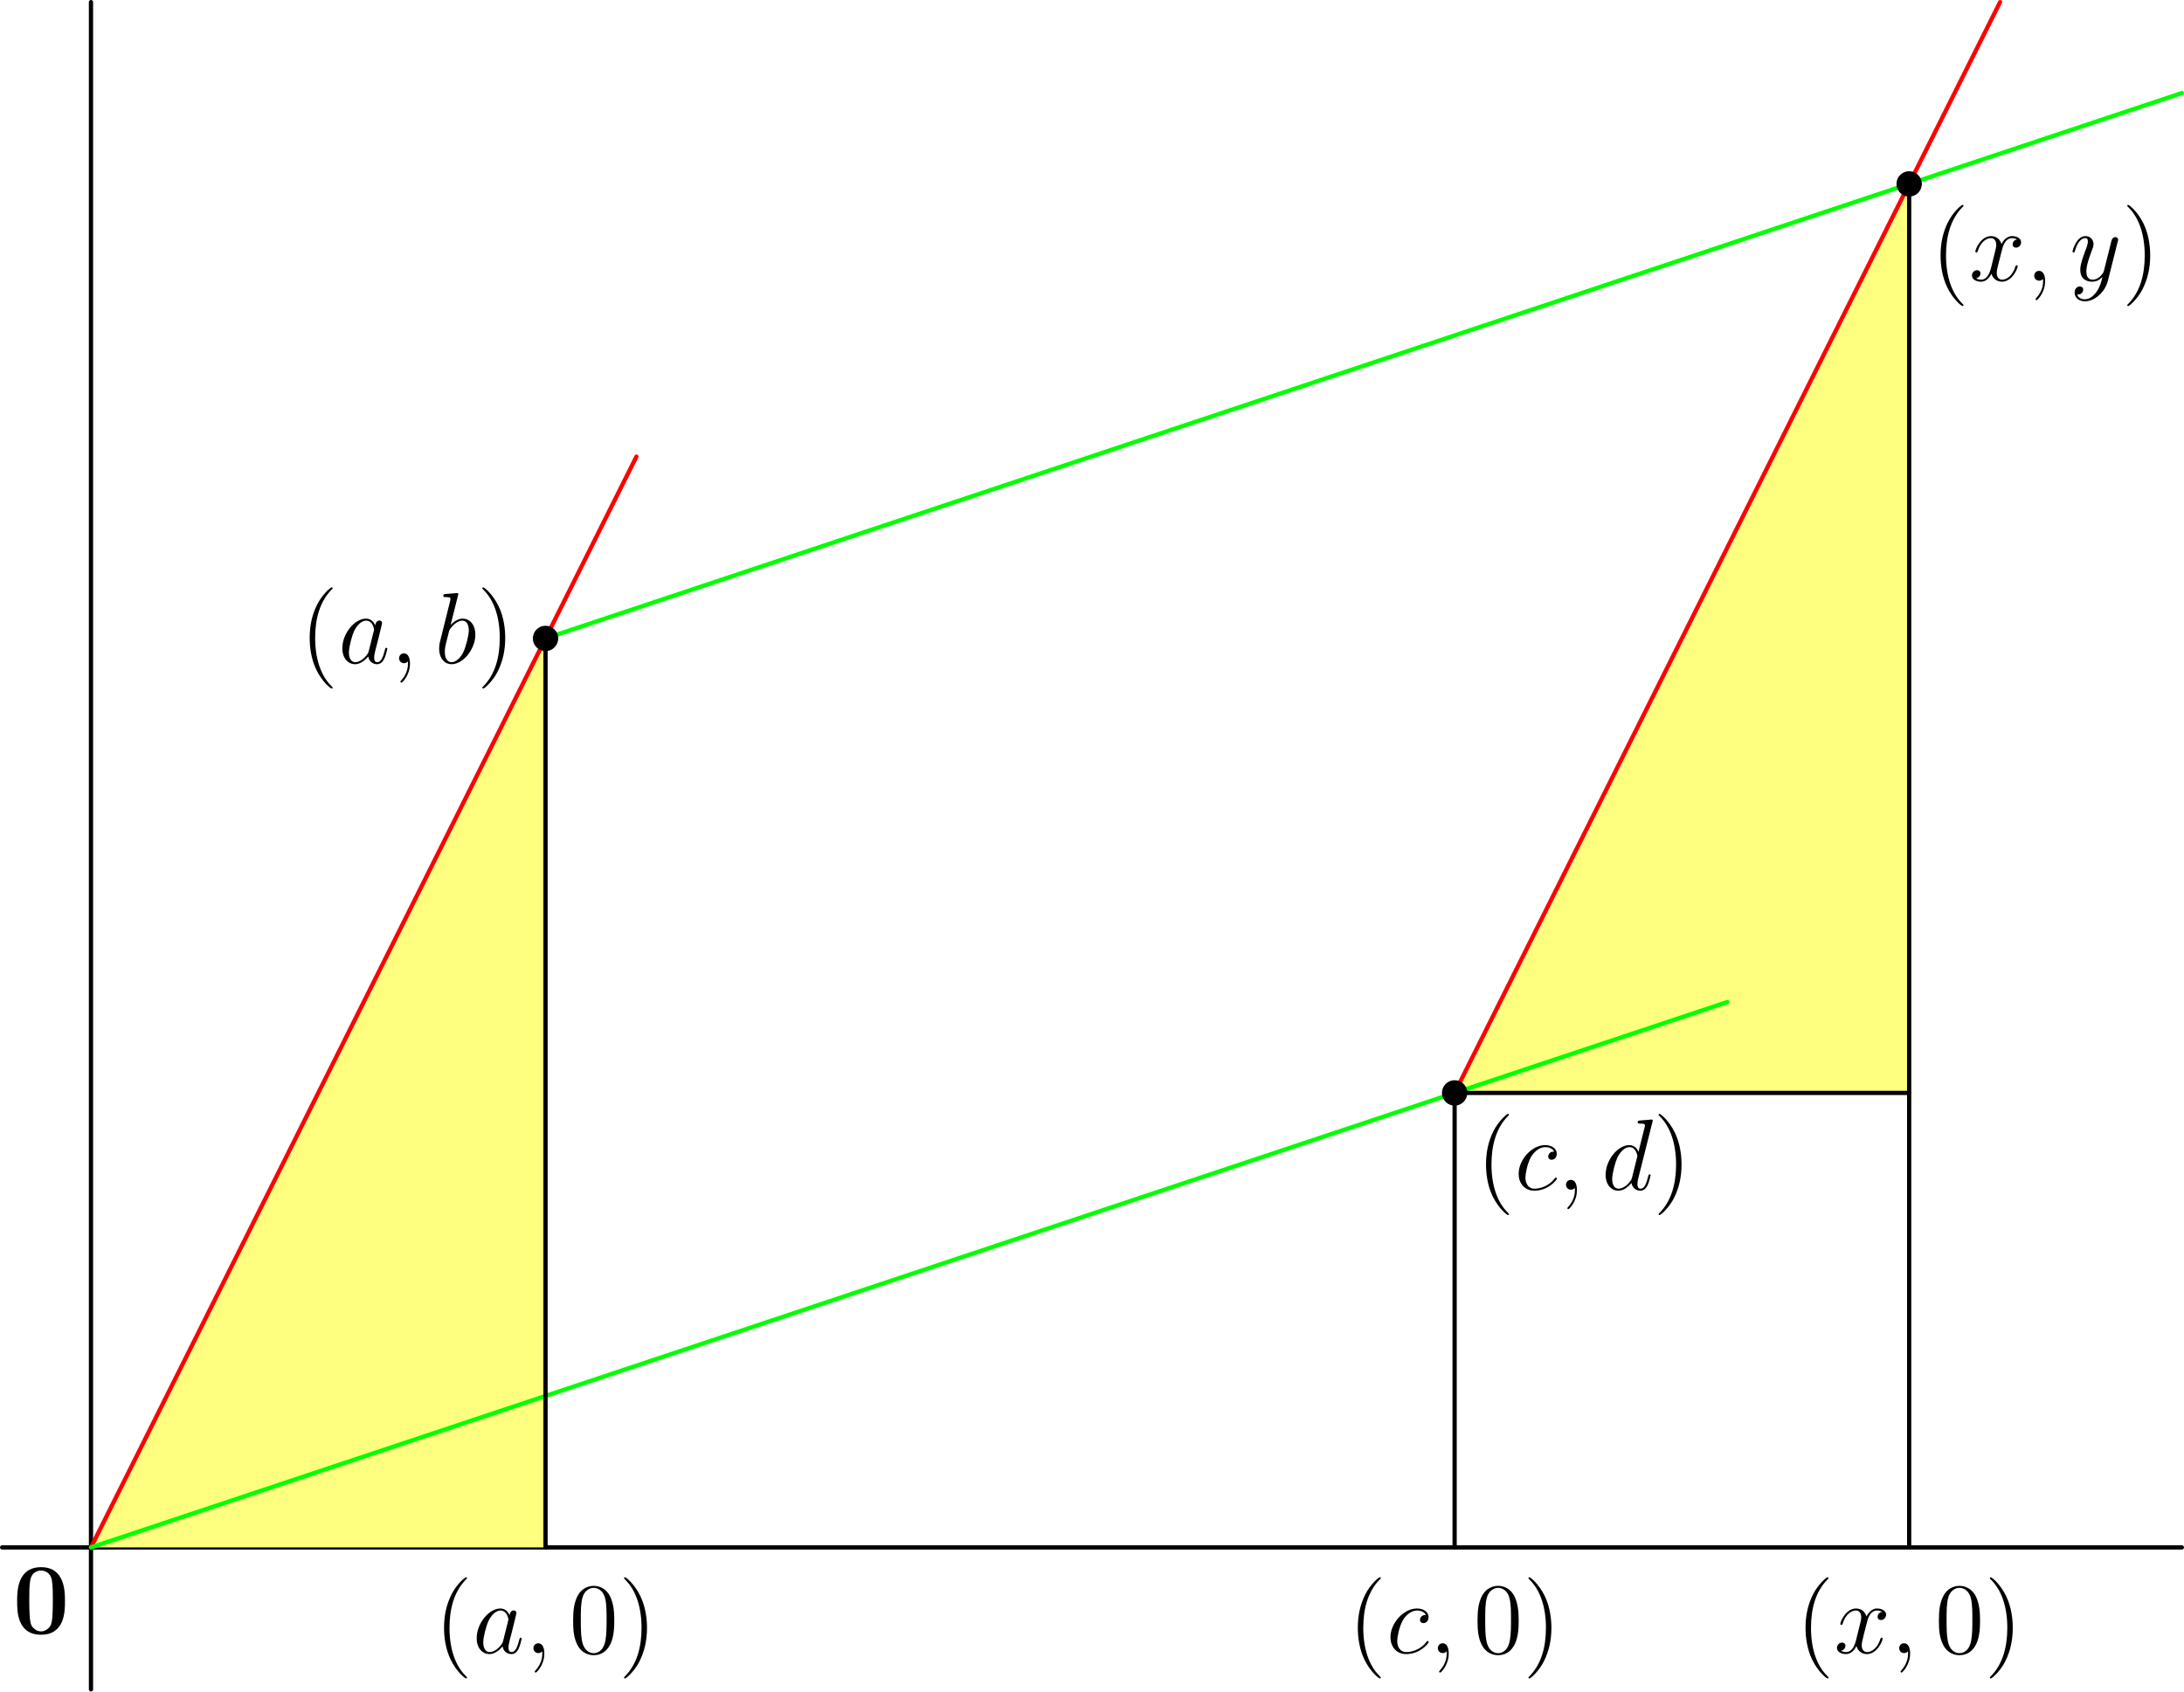
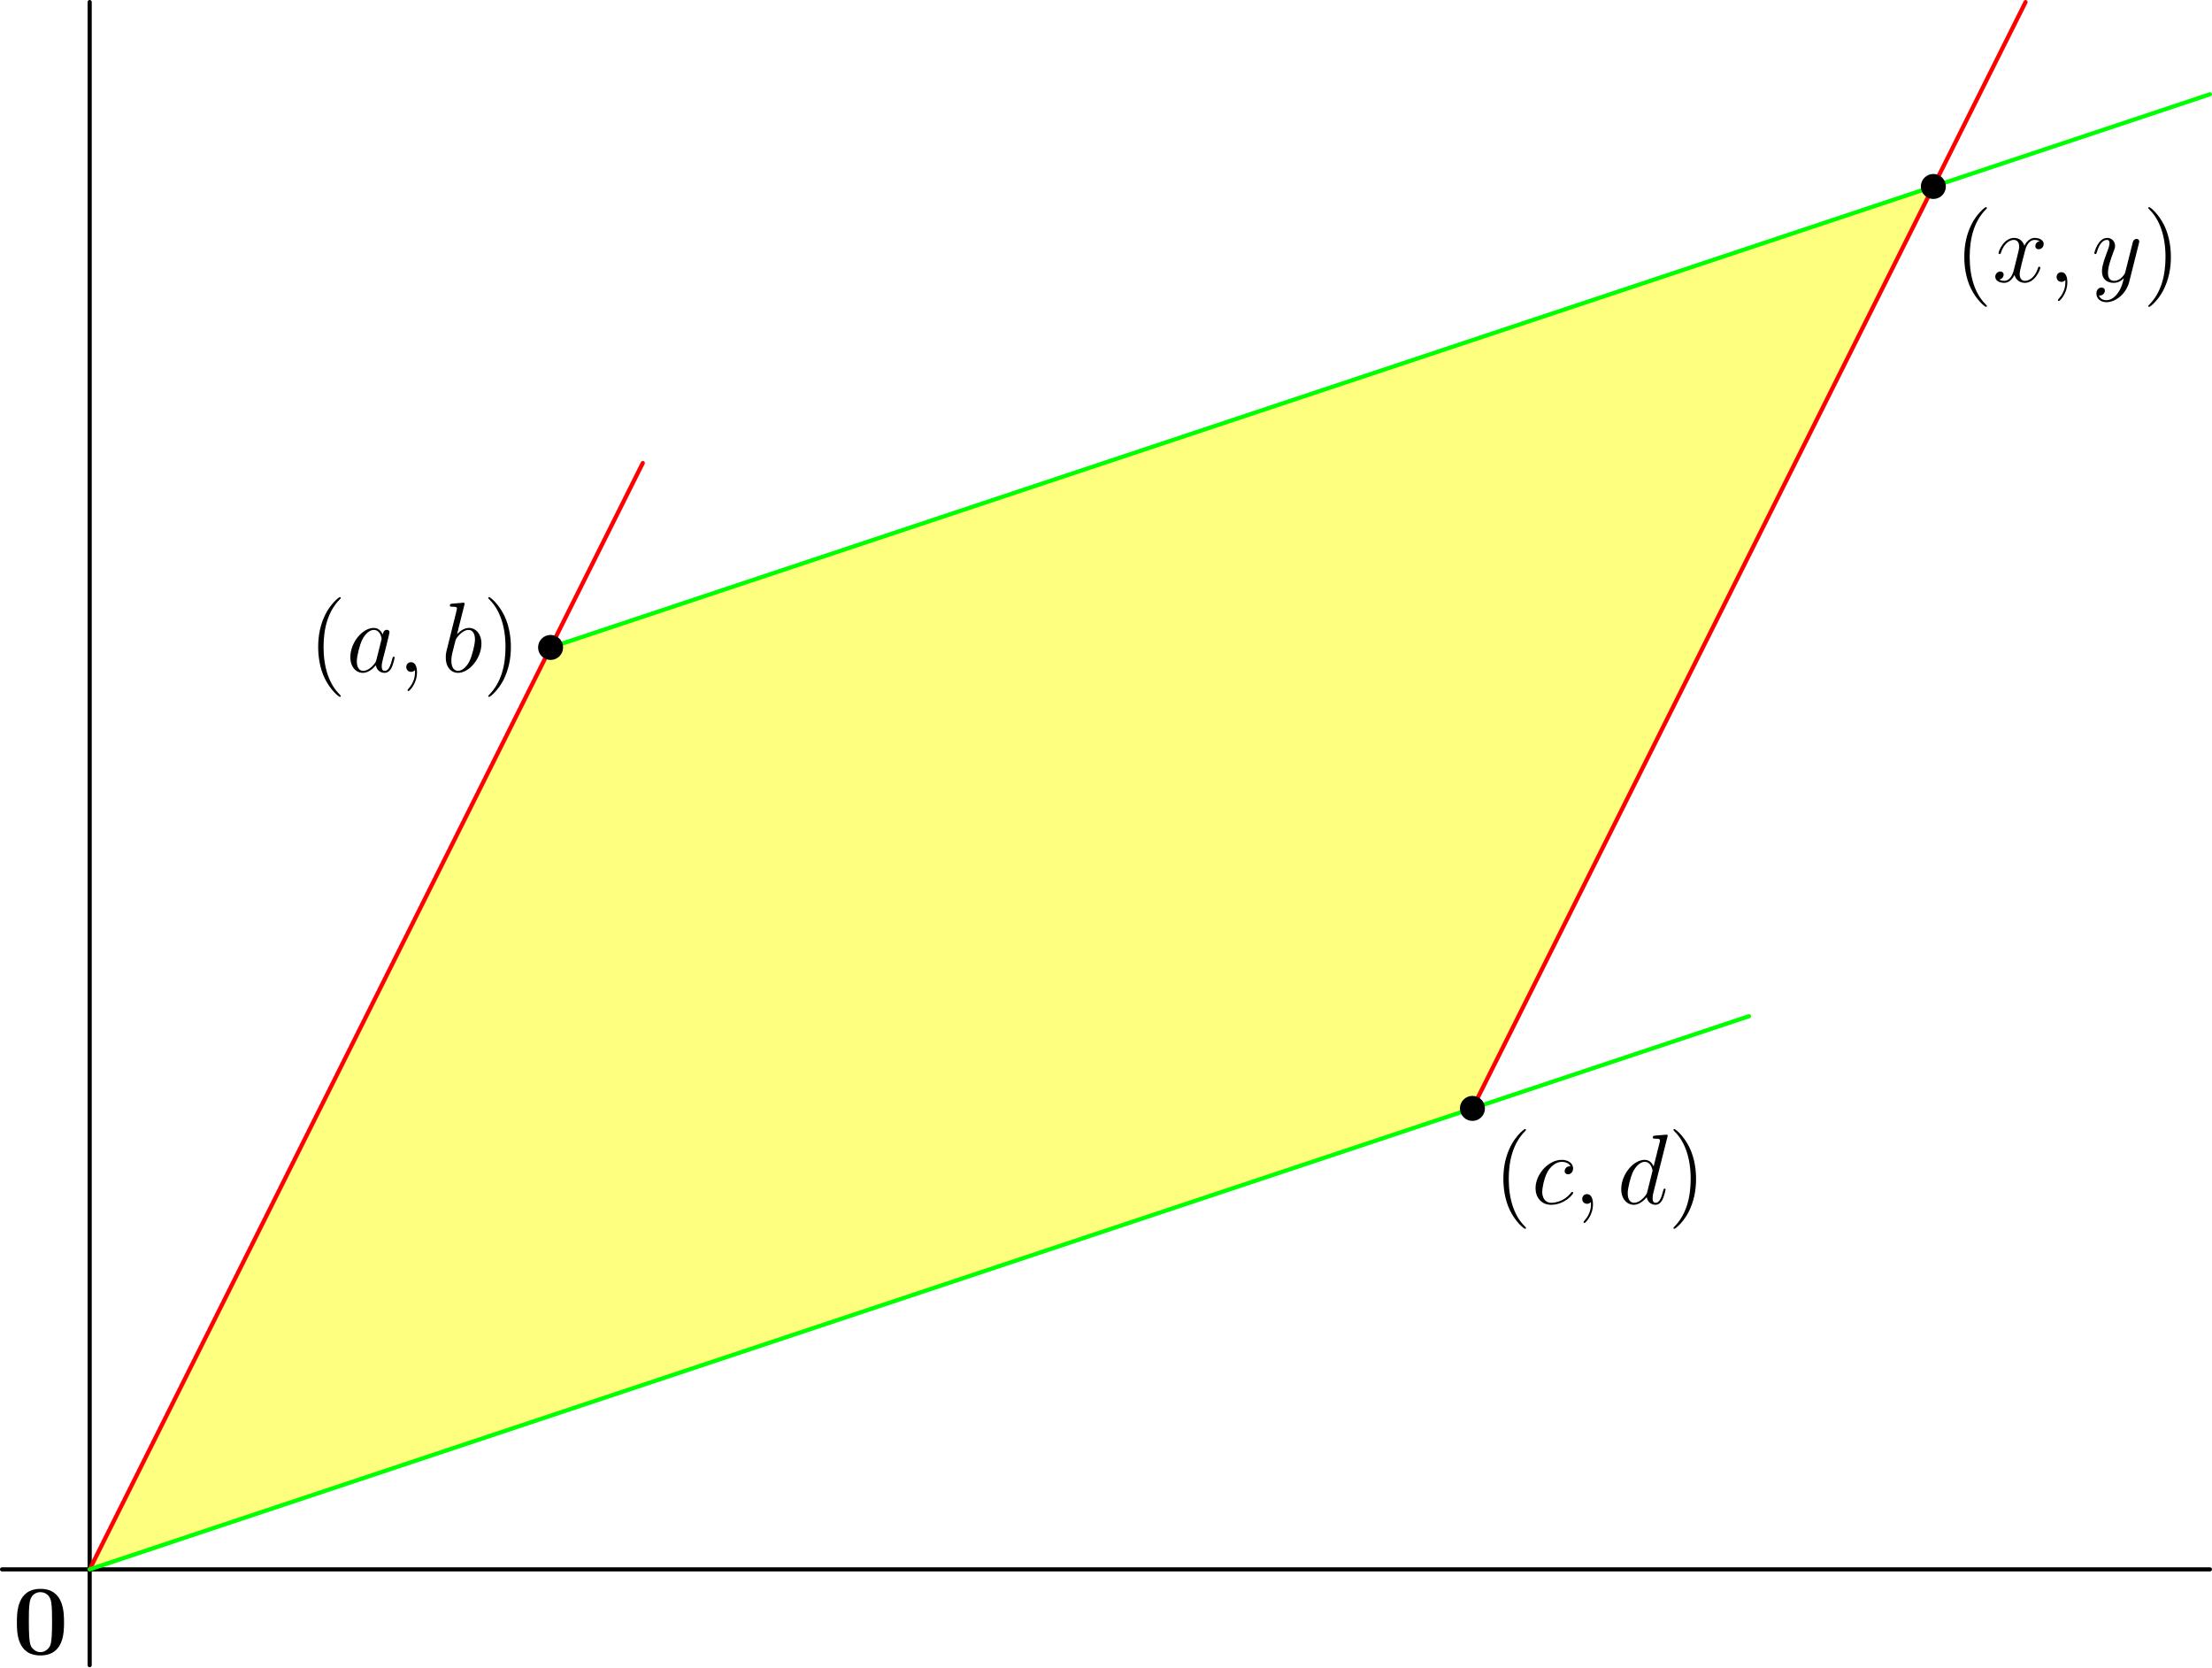
- <svg xmlns="http://www.w3.org/2000/svg" xmlns:xlink="http://www.w3.org/1999/xlink" version="1.1" width="258.206pt" height="200pt" viewBox="56.409 53.858 258.206 200">
+ <svg xmlns="http://www.w3.org/2000/svg" xmlns:xlink="http://www.w3.org/1999/xlink" version="1.1" width="265.379pt" height="200pt" viewBox="56.409 53.858 265.379 200">
  <defs>
    <path id="g0-48" d="M6.181-3.814C6.181-4.961 6.181-7.843 3.359-7.843C.526-7.843 .526-4.973 .526-3.814C.526-2.666 .526 .143 3.347 .143S6.181-2.63 6.181-3.814ZM3.359-.251C2.977-.251 2.69-.406 2.451-.658C2.152-.956 1.961-1.148 1.961-3.957C1.961-4.794 1.961-5.559 2.056-6.181C2.224-7.364 3.084-7.448 3.347-7.448C3.73-7.448 4.471-7.269 4.639-6.265C4.746-5.655 4.746-4.686 4.746-3.957C4.746-1.136 4.567-.968 4.208-.61C3.969-.371 3.646-.251 3.359-.251Z" />
    <path id="g1-59" d="M2.331 .048C2.331-.646 2.104-1.16 1.614-1.16C1.231-1.16 1.04-.849 1.04-.586S1.219 0 1.626 0C1.781 0 1.913-.048 2.02-.155C2.044-.179 2.056-.179 2.068-.179C2.092-.179 2.092-.012 2.092 .048C2.092 .442 2.02 1.219 1.327 1.997C1.196 2.14 1.196 2.164 1.196 2.188C1.196 2.248 1.255 2.307 1.315 2.307C1.411 2.307 2.331 1.423 2.331 .048Z" />
    <path id="g1-97" d="M3.599-1.423C3.539-1.219 3.539-1.196 3.371-.968C3.108-.634 2.582-.12 2.02-.12C1.53-.12 1.255-.562 1.255-1.267C1.255-1.925 1.626-3.264 1.853-3.766C2.26-4.603 2.821-5.033 3.288-5.033C4.077-5.033 4.232-4.053 4.232-3.957C4.232-3.945 4.196-3.79 4.184-3.766L3.599-1.423ZM4.364-4.483C4.232-4.794 3.909-5.272 3.288-5.272C1.937-5.272 .478-3.527 .478-1.757C.478-.574 1.172 .12 1.985 .12C2.642 .12 3.204-.395 3.539-.789C3.658-.084 4.22 .12 4.579 .12S5.224-.096 5.44-.526C5.631-.933 5.798-1.662 5.798-1.71C5.798-1.769 5.75-1.817 5.679-1.817C5.571-1.817 5.559-1.757 5.511-1.578C5.332-.873 5.105-.12 4.615-.12C4.268-.12 4.244-.43 4.244-.669C4.244-.944 4.28-1.076 4.388-1.542C4.471-1.841 4.531-2.104 4.627-2.451C5.069-4.244 5.177-4.674 5.177-4.746C5.177-4.914 5.045-5.045 4.866-5.045C4.483-5.045 4.388-4.627 4.364-4.483Z" />
    <path id="g1-98" d="M2.762-7.998C2.774-8.046 2.798-8.118 2.798-8.177C2.798-8.297 2.678-8.297 2.654-8.297C2.642-8.297 2.212-8.261 1.997-8.237C1.793-8.225 1.614-8.201 1.399-8.189C1.112-8.165 1.028-8.153 1.028-7.938C1.028-7.819 1.148-7.819 1.267-7.819C1.877-7.819 1.877-7.711 1.877-7.592C1.877-7.508 1.781-7.161 1.733-6.946L1.447-5.798C1.327-5.32 .646-2.606 .598-2.391C.538-2.092 .538-1.889 .538-1.733C.538-.514 1.219 .12 1.997 .12C3.383 .12 4.818-1.662 4.818-3.395C4.818-4.495 4.196-5.272 3.3-5.272C2.678-5.272 2.116-4.758 1.889-4.519L2.762-7.998ZM2.008-.12C1.626-.12 1.207-.406 1.207-1.339C1.207-1.733 1.243-1.961 1.459-2.798C1.494-2.953 1.686-3.718 1.733-3.873C1.757-3.969 2.463-5.033 3.276-5.033C3.802-5.033 4.041-4.507 4.041-3.885C4.041-3.312 3.706-1.961 3.407-1.339C3.108-.693 2.558-.12 2.008-.12Z" />
    <path id="g1-99" d="M4.674-4.495C4.447-4.495 4.34-4.495 4.172-4.352C4.101-4.292 3.969-4.113 3.969-3.921C3.969-3.682 4.148-3.539 4.376-3.539C4.663-3.539 4.985-3.778 4.985-4.256C4.985-4.83 4.435-5.272 3.61-5.272C2.044-5.272 .478-3.563 .478-1.865C.478-.825 1.124 .12 2.343 .12C3.969 .12 4.997-1.148 4.997-1.303C4.997-1.375 4.926-1.435 4.878-1.435C4.842-1.435 4.83-1.423 4.722-1.315C3.957-.299 2.821-.12 2.367-.12C1.542-.12 1.279-.837 1.279-1.435C1.279-1.853 1.482-3.013 1.913-3.826C2.224-4.388 2.869-5.033 3.622-5.033C3.778-5.033 4.435-5.009 4.674-4.495Z" />
    <path id="g1-100" d="M6.013-7.998C6.025-8.046 6.049-8.118 6.049-8.177C6.049-8.297 5.93-8.297 5.906-8.297C5.894-8.297 5.308-8.249 5.248-8.237C5.045-8.225 4.866-8.201 4.651-8.189C4.352-8.165 4.268-8.153 4.268-7.938C4.268-7.819 4.364-7.819 4.531-7.819C5.117-7.819 5.129-7.711 5.129-7.592C5.129-7.52 5.105-7.424 5.093-7.388L4.364-4.483C4.232-4.794 3.909-5.272 3.288-5.272C1.937-5.272 .478-3.527 .478-1.757C.478-.574 1.172 .12 1.985 .12C2.642 .12 3.204-.395 3.539-.789C3.658-.084 4.22 .12 4.579 .12S5.224-.096 5.44-.526C5.631-.933 5.798-1.662 5.798-1.71C5.798-1.769 5.75-1.817 5.679-1.817C5.571-1.817 5.559-1.757 5.511-1.578C5.332-.873 5.105-.12 4.615-.12C4.268-.12 4.244-.43 4.244-.669C4.244-.717 4.244-.968 4.328-1.303L6.013-7.998ZM3.599-1.423C3.539-1.219 3.539-1.196 3.371-.968C3.108-.634 2.582-.12 2.02-.12C1.53-.12 1.255-.562 1.255-1.267C1.255-1.925 1.626-3.264 1.853-3.766C2.26-4.603 2.821-5.033 3.288-5.033C4.077-5.033 4.232-4.053 4.232-3.957C4.232-3.945 4.196-3.79 4.184-3.766L3.599-1.423Z" />
    <path id="g1-120" d="M5.667-4.878C5.284-4.806 5.141-4.519 5.141-4.292C5.141-4.005 5.368-3.909 5.535-3.909C5.894-3.909 6.145-4.22 6.145-4.543C6.145-5.045 5.571-5.272 5.069-5.272C4.34-5.272 3.933-4.555 3.826-4.328C3.551-5.224 2.809-5.272 2.594-5.272C1.375-5.272 .729-3.706 .729-3.443C.729-3.395 .777-3.335 .861-3.335C.956-3.335 .98-3.407 1.004-3.455C1.411-4.782 2.212-5.033 2.558-5.033C3.096-5.033 3.204-4.531 3.204-4.244C3.204-3.981 3.132-3.706 2.989-3.132L2.582-1.494C2.403-.777 2.056-.12 1.423-.12C1.363-.12 1.064-.12 .813-.275C1.243-.359 1.339-.717 1.339-.861C1.339-1.1 1.16-1.243 .933-1.243C.646-1.243 .335-.992 .335-.61C.335-.108 .897 .12 1.411 .12C1.985 .12 2.391-.335 2.642-.825C2.833-.12 3.431 .12 3.873 .12C5.093 .12 5.738-1.447 5.738-1.71C5.738-1.769 5.691-1.817 5.619-1.817C5.511-1.817 5.499-1.757 5.464-1.662C5.141-.61 4.447-.12 3.909-.12C3.491-.12 3.264-.43 3.264-.921C3.264-1.184 3.312-1.375 3.503-2.164L3.921-3.79C4.101-4.507 4.507-5.033 5.057-5.033C5.081-5.033 5.416-5.033 5.667-4.878Z" />
    <path id="g1-121" d="M3.144 1.339C2.821 1.793 2.355 2.2 1.769 2.2C1.626 2.2 1.052 2.176 .873 1.626C.909 1.638 .968 1.638 .992 1.638C1.351 1.638 1.59 1.327 1.59 1.052S1.363 .681 1.184 .681C.992 .681 .574 .825 .574 1.411C.574 2.02 1.088 2.439 1.769 2.439C2.965 2.439 4.172 1.339 4.507 .012L5.679-4.651C5.691-4.71 5.715-4.782 5.715-4.854C5.715-5.033 5.571-5.153 5.392-5.153C5.284-5.153 5.033-5.105 4.937-4.746L4.053-1.231C3.993-1.016 3.993-.992 3.897-.861C3.658-.526 3.264-.12 2.69-.12C2.02-.12 1.961-.777 1.961-1.1C1.961-1.781 2.283-2.702 2.606-3.563C2.738-3.909 2.809-4.077 2.809-4.316C2.809-4.818 2.451-5.272 1.865-5.272C.765-5.272 .323-3.539 .323-3.443C.323-3.395 .371-3.335 .454-3.335C.562-3.335 .574-3.383 .622-3.551C.909-4.555 1.363-5.033 1.829-5.033C1.937-5.033 2.14-5.033 2.14-4.639C2.14-4.328 2.008-3.981 1.829-3.527C1.243-1.961 1.243-1.566 1.243-1.279C1.243-.143 2.056 .12 2.654 .12C3.001 .12 3.431 .012 3.85-.43L3.862-.418C3.682 .287 3.563 .753 3.144 1.339Z" />
    <path id="g2-40" d="M3.885 2.905C3.885 2.869 3.885 2.845 3.682 2.642C2.487 1.435 1.817-.538 1.817-2.977C1.817-5.296 2.379-7.293 3.766-8.703C3.885-8.811 3.885-8.835 3.885-8.871C3.885-8.942 3.826-8.966 3.778-8.966C3.622-8.966 2.642-8.106 2.056-6.934C1.447-5.727 1.172-4.447 1.172-2.977C1.172-1.913 1.339-.49 1.961 .789C2.666 2.224 3.646 3.001 3.778 3.001C3.826 3.001 3.885 2.977 3.885 2.905Z" />
    <path id="g2-41" d="M3.371-2.977C3.371-3.885 3.252-5.368 2.582-6.755C1.877-8.189 .897-8.966 .765-8.966C.717-8.966 .658-8.942 .658-8.871C.658-8.835 .658-8.811 .861-8.608C2.056-7.4 2.726-5.428 2.726-2.989C2.726-.669 2.164 1.327 .777 2.738C.658 2.845 .658 2.869 .658 2.905C.658 2.977 .717 3.001 .765 3.001C.921 3.001 1.901 2.14 2.487 .968C3.096-.251 3.371-1.542 3.371-2.977Z" />
-     <path id="g2-48" d="M5.356-3.826C5.356-4.818 5.296-5.786 4.866-6.695C4.376-7.687 3.515-7.95 2.929-7.95C2.236-7.95 1.387-7.603 .944-6.611C.61-5.858 .49-5.117 .49-3.826C.49-2.666 .574-1.793 1.004-.944C1.47-.036 2.295 .251 2.917 .251C3.957 .251 4.555-.371 4.902-1.064C5.332-1.961 5.356-3.132 5.356-3.826ZM2.917 .012C2.534 .012 1.757-.203 1.53-1.506C1.399-2.224 1.399-3.132 1.399-3.969C1.399-4.949 1.399-5.834 1.59-6.539C1.793-7.34 2.403-7.711 2.917-7.711C3.371-7.711 4.065-7.436 4.292-6.408C4.447-5.727 4.447-4.782 4.447-3.969C4.447-3.168 4.447-2.26 4.316-1.53C4.089-.215 3.335 .012 2.917 .012Z" />
  </defs>
  <g id="page1">
    <g>
-       <g transform="matrix(0.996264 0 0 0.996264 67.1658 236.821)">
-         <path d="M 0 16.85L 0 -183.398" fill="none" stroke="#000000" stroke-linecap="round" stroke-linejoin="round" stroke-miterlimit="10.037" stroke-width="0.502" />
+       <g transform="matrix(0.996264 0 0 0.996264 67.1658 242.122)">
+         <path d="M 0 11.529L 0 -188.719" fill="none" stroke="#000000" stroke-linecap="round" stroke-linejoin="round" stroke-miterlimit="10.037" stroke-width="0.502" />
      </g>
    </g>
    <g>
-       <g transform="matrix(0.996264 0 0 0.996264 67.1658 236.821)">
-         <path d="M -10.546 -0L 248.127 0" fill="none" stroke="#000000" stroke-linecap="round" stroke-linejoin="round" stroke-miterlimit="10.037" stroke-width="0.502" />
+       <g transform="matrix(0.996264 0 0 0.996264 67.1658 242.122)">
+         <path d="M -10.546 -0L 255.326 0" fill="none" stroke="#000000" stroke-linecap="round" stroke-linejoin="round" stroke-miterlimit="10.037" stroke-width="0.502" />
      </g>
    </g>
-     <g transform="matrix(0.996264 0 0 0.996264 67.1658 236.821)">
-       <path d="M 0 0L 53.941 -107.881L 53.941 0L 0 0Z" fill="#ffff7f" />
+     <g transform="matrix(0.996264 0 0 0.996264 67.1658 242.122)">
+       <path d="M 0 0L 55.506 -111.011L 222.022 -166.517L 166.517 -55.506L 0 0Z" fill="#ffff7f" />
    </g>
-     <g transform="matrix(0.996264 0 0 0.996264 67.1658 236.821)">
-       <path d="M 161.822 -53.941L 215.762 -161.822L 215.762 -53.941L 161.822 -53.941Z" fill="#ffff7f" />
+     <use x="93.41" y="134.455" xlink:href="#g2-40" />
+     <use x="97.963" y="134.455" xlink:href="#g1-97" />
+     <use x="104.108" y="134.455" xlink:href="#g1-59" />
+     <use x="109.352" y="134.455" xlink:href="#g1-98" />
+     <use x="114.329" y="134.455" xlink:href="#g2-41" />
+     <use x="235.6" y="198.266" xlink:href="#g2-40" />
+     <use x="240.153" y="198.266" xlink:href="#g1-99" />
+     <use x="245.191" y="198.266" xlink:href="#g1-59" />
+     <use x="250.435" y="198.266" xlink:href="#g1-100" />
+     <use x="256.518" y="198.266" xlink:href="#g2-41" />
+     <use x="290.899" y="87.67" xlink:href="#g2-40" />
+     <use x="295.451" y="87.67" xlink:href="#g1-120" />
+     <use x="302.103" y="87.67" xlink:href="#g1-59" />
+     <use x="307.347" y="87.67" xlink:href="#g1-121" />
+     <use x="313.484" y="87.67" xlink:href="#g2-41" />
+     <use x="57.909" y="252.303" xlink:href="#g0-48" />
+     <g transform="matrix(0.996264 0 0 0.996264 67.1658 242.122)">
+       <path d="M 0 0L 66.607 -133.213" fill="none" stroke="#ff0000" stroke-linecap="round" stroke-linejoin="round" stroke-miterlimit="10.037" stroke-width="0.502" />
    </g>
-     <use x="91.851" y="132.272" xlink:href="#g2-40" />
-     <use x="96.404" y="132.272" xlink:href="#g1-97" />
-     <use x="102.549" y="132.272" xlink:href="#g1-59" />
-     <use x="107.793" y="132.272" xlink:href="#g1-98" />
-     <use x="112.77" y="132.272" xlink:href="#g2-41" />
-     <use x="230.923" y="194.524" xlink:href="#g2-40" />
-     <use x="235.475" y="194.524" xlink:href="#g1-99" />
-     <use x="240.513" y="194.524" xlink:href="#g1-59" />
-     <use x="245.757" y="194.524" xlink:href="#g1-100" />
-     <use x="251.84" y="194.524" xlink:href="#g2-41" />
-     <use x="284.662" y="87.046" xlink:href="#g2-40" />
-     <use x="289.214" y="87.046" xlink:href="#g1-120" />
-     <use x="295.866" y="87.046" xlink:href="#g1-59" />
-     <use x="301.11" y="87.046" xlink:href="#g1-121" />
-     <use x="307.247" y="87.046" xlink:href="#g2-41" />
-     <use x="57.909" y="247.002" xlink:href="#g0-48" />
-     <g transform="matrix(0.996264 0 0 0.996264 67.1658 236.821)">
-       <path d="M 0 0L 64.729 -129.457" fill="none" stroke="#ff0000" stroke-linecap="round" stroke-linejoin="round" stroke-miterlimit="10.037" stroke-width="0.502" />
+     <g transform="matrix(0.996264 0 0 0.996264 67.1658 242.122)">
+       <path d="M 0 0L 199.82 -66.607" fill="none" stroke="#00ff00" stroke-linecap="round" stroke-linejoin="round" stroke-miterlimit="10.037" stroke-width="0.502" />
    </g>
-     <g transform="matrix(0.996264 0 0 0.996264 67.1658 236.821)">
-       <path d="M 0 0L 194.186 -64.729" fill="none" stroke="#00ff00" stroke-linecap="round" stroke-linejoin="round" stroke-miterlimit="10.037" stroke-width="0.502" />
+     <g transform="matrix(0.996264 0 0 0.996264 67.1658 242.122)">
+       <path d="M 166.517 -55.506L 233.124 -188.719" fill="none" stroke="#ff0000" stroke-linecap="round" stroke-linejoin="round" stroke-miterlimit="10.037" stroke-width="0.502" />
    </g>
-     <g transform="matrix(0.996264 0 0 0.996264 67.1658 236.821)">
-       <path d="M 161.822 -53.941L 226.55 -183.398" fill="none" stroke="#ff0000" stroke-linecap="round" stroke-linejoin="round" stroke-miterlimit="10.037" stroke-width="0.502" />
+     <g transform="matrix(0.996264 0 0 0.996264 67.1658 242.122)">
+       <path d="M 55.506 -111.011L 255.326 -177.618" fill="none" stroke="#00ff00" stroke-linecap="round" stroke-linejoin="round" stroke-miterlimit="10.037" stroke-width="0.502" />
    </g>
-     <g transform="matrix(0.996264 0 0 0.996264 67.1658 236.821)">
-       <path d="M 53.941 -107.881L 248.127 -172.61" fill="none" stroke="#00ff00" stroke-linecap="round" stroke-linejoin="round" stroke-miterlimit="10.037" stroke-width="0.502" />
+     <g transform="matrix(0.996264 0 0 0.996264 67.1658 242.122)">
+       <circle cx="55.506" cy="-111.011" fill="#000000" r="1.506" />
    </g>
-     <g transform="matrix(0.996264 0 0 0.996264 67.1658 236.821)">
-       <path d="M 53.941 0L 53.941 -107.881" fill="none" stroke="#000000" stroke-linecap="round" stroke-linejoin="round" stroke-miterlimit="10.037" stroke-width="0.502" />
+     <g transform="matrix(0.996264 0 0 0.996264 67.1658 242.122)">
+       <circle cx="166.517" cy="-55.506" fill="#000000" r="1.506" />
    </g>
-     <g transform="matrix(0.996264 0 0 0.996264 67.1658 236.821)">
-       <path d="M 161.822 0L 161.822 -53.941" fill="none" stroke="#000000" stroke-linecap="round" stroke-linejoin="round" stroke-miterlimit="10.037" stroke-width="0.502" />
+     <g transform="matrix(0.996264 0 0 0.996264 67.1658 242.122)">
+       <circle cx="222.022" cy="-166.517" fill="#000000" r="1.506" />
    </g>
-     <g transform="matrix(0.996264 0 0 0.996264 67.1658 236.821)">
-       <path d="M 215.762 0L 215.762 -161.822" fill="none" stroke="#000000" stroke-linecap="round" stroke-linejoin="round" stroke-miterlimit="10.037" stroke-width="0.502" />
-     </g>
-     <g transform="matrix(0.996264 0 0 0.996264 67.1658 236.821)">
-       <path d="M 161.822 -53.941L 215.762 -53.941" fill="none" stroke="#000000" stroke-linecap="round" stroke-linejoin="round" stroke-miterlimit="10.037" stroke-width="0.502" />
-     </g>
-     <g transform="matrix(0.996264 0 0 0.996264 67.1658 236.821)">
-       <circle cx="53.941" cy="-107.881" fill="#000000" r="1.506" />
-     </g>
-     <g transform="matrix(0.996264 0 0 0.996264 67.1658 236.821)">
-       <circle cx="161.822" cy="-53.941" fill="#000000" r="1.506" />
-     </g>
-     <g transform="matrix(0.996264 0 0 0.996264 67.1658 236.821)">
-       <circle cx="215.762" cy="-161.822" fill="#000000" r="1.506" />
-     </g>
-     <use x="107.735" y="249.314" xlink:href="#g2-40" />
-     <use x="112.288" y="249.314" xlink:href="#g1-97" />
-     <use x="118.433" y="249.314" xlink:href="#g1-59" />
-     <use x="123.677" y="249.314" xlink:href="#g2-48" />
-     <use x="129.53" y="249.314" xlink:href="#g2-41" />
-     <use x="215.767" y="249.314" xlink:href="#g2-40" />
-     <use x="220.319" y="249.314" xlink:href="#g1-99" />
-     <use x="225.357" y="249.314" xlink:href="#g1-59" />
-     <use x="230.601" y="249.314" xlink:href="#g2-48" />
-     <use x="236.454" y="249.314" xlink:href="#g2-41" />
-     <use x="268.699" y="249.314" xlink:href="#g2-40" />
-     <use x="273.251" y="249.314" xlink:href="#g1-120" />
-     <use x="279.903" y="249.314" xlink:href="#g1-59" />
-     <use x="285.147" y="249.314" xlink:href="#g2-48" />
-     <use x="291" y="249.314" xlink:href="#g2-41" />
  </g>
</svg>
